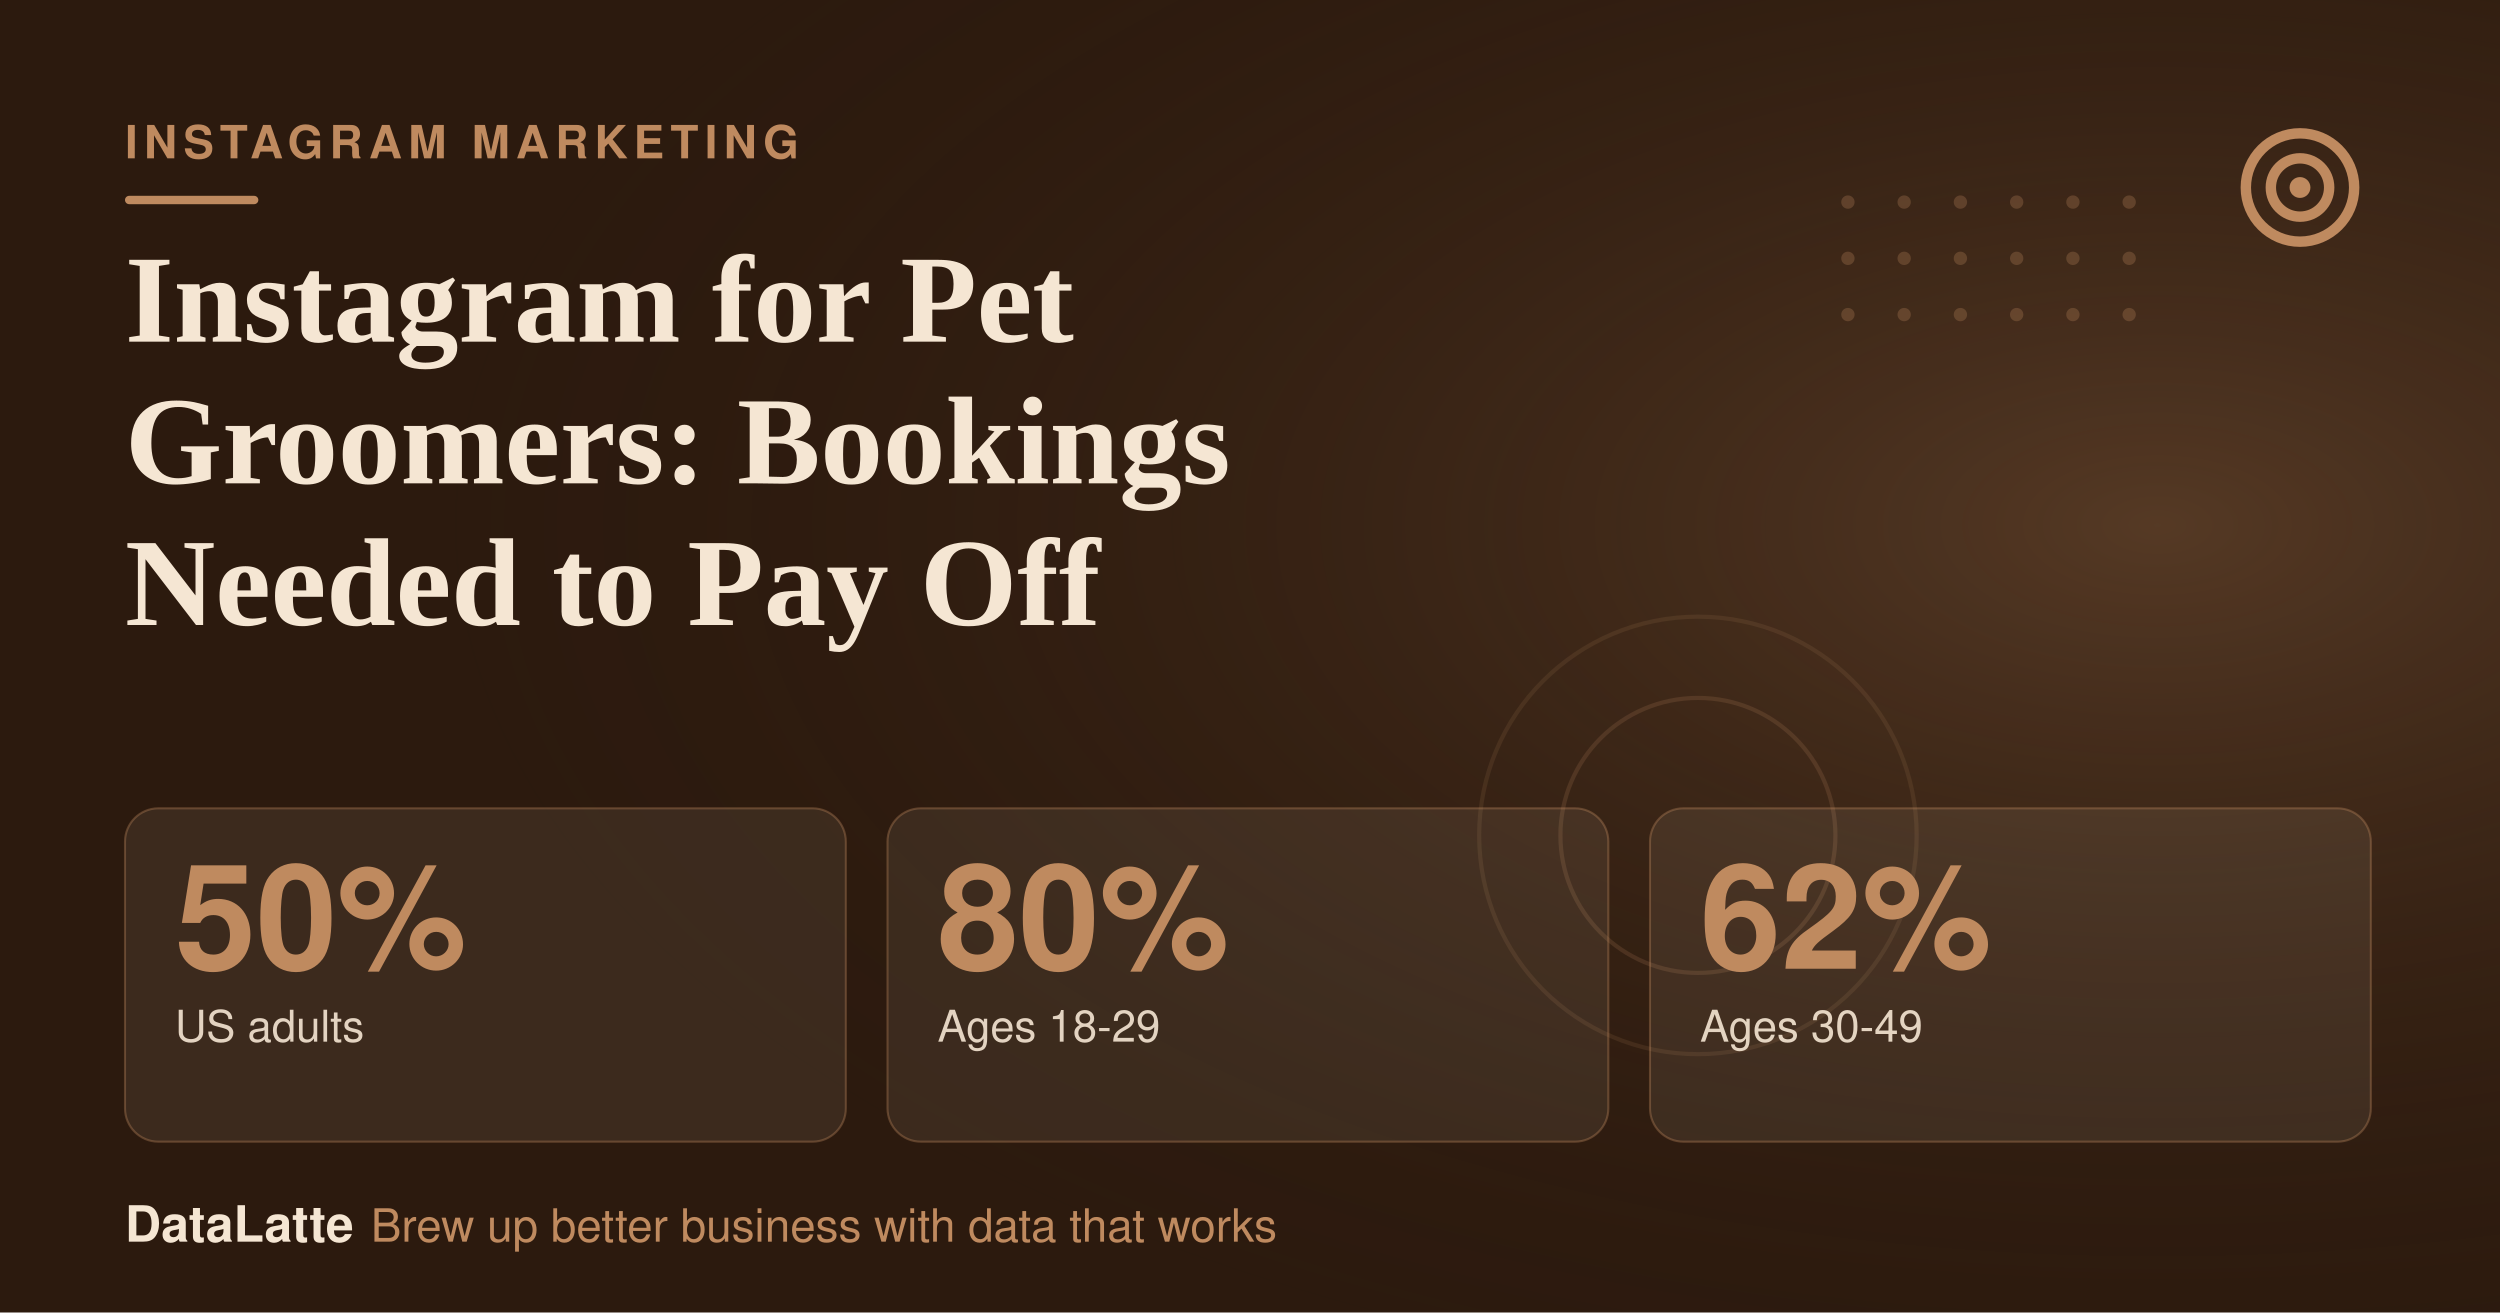
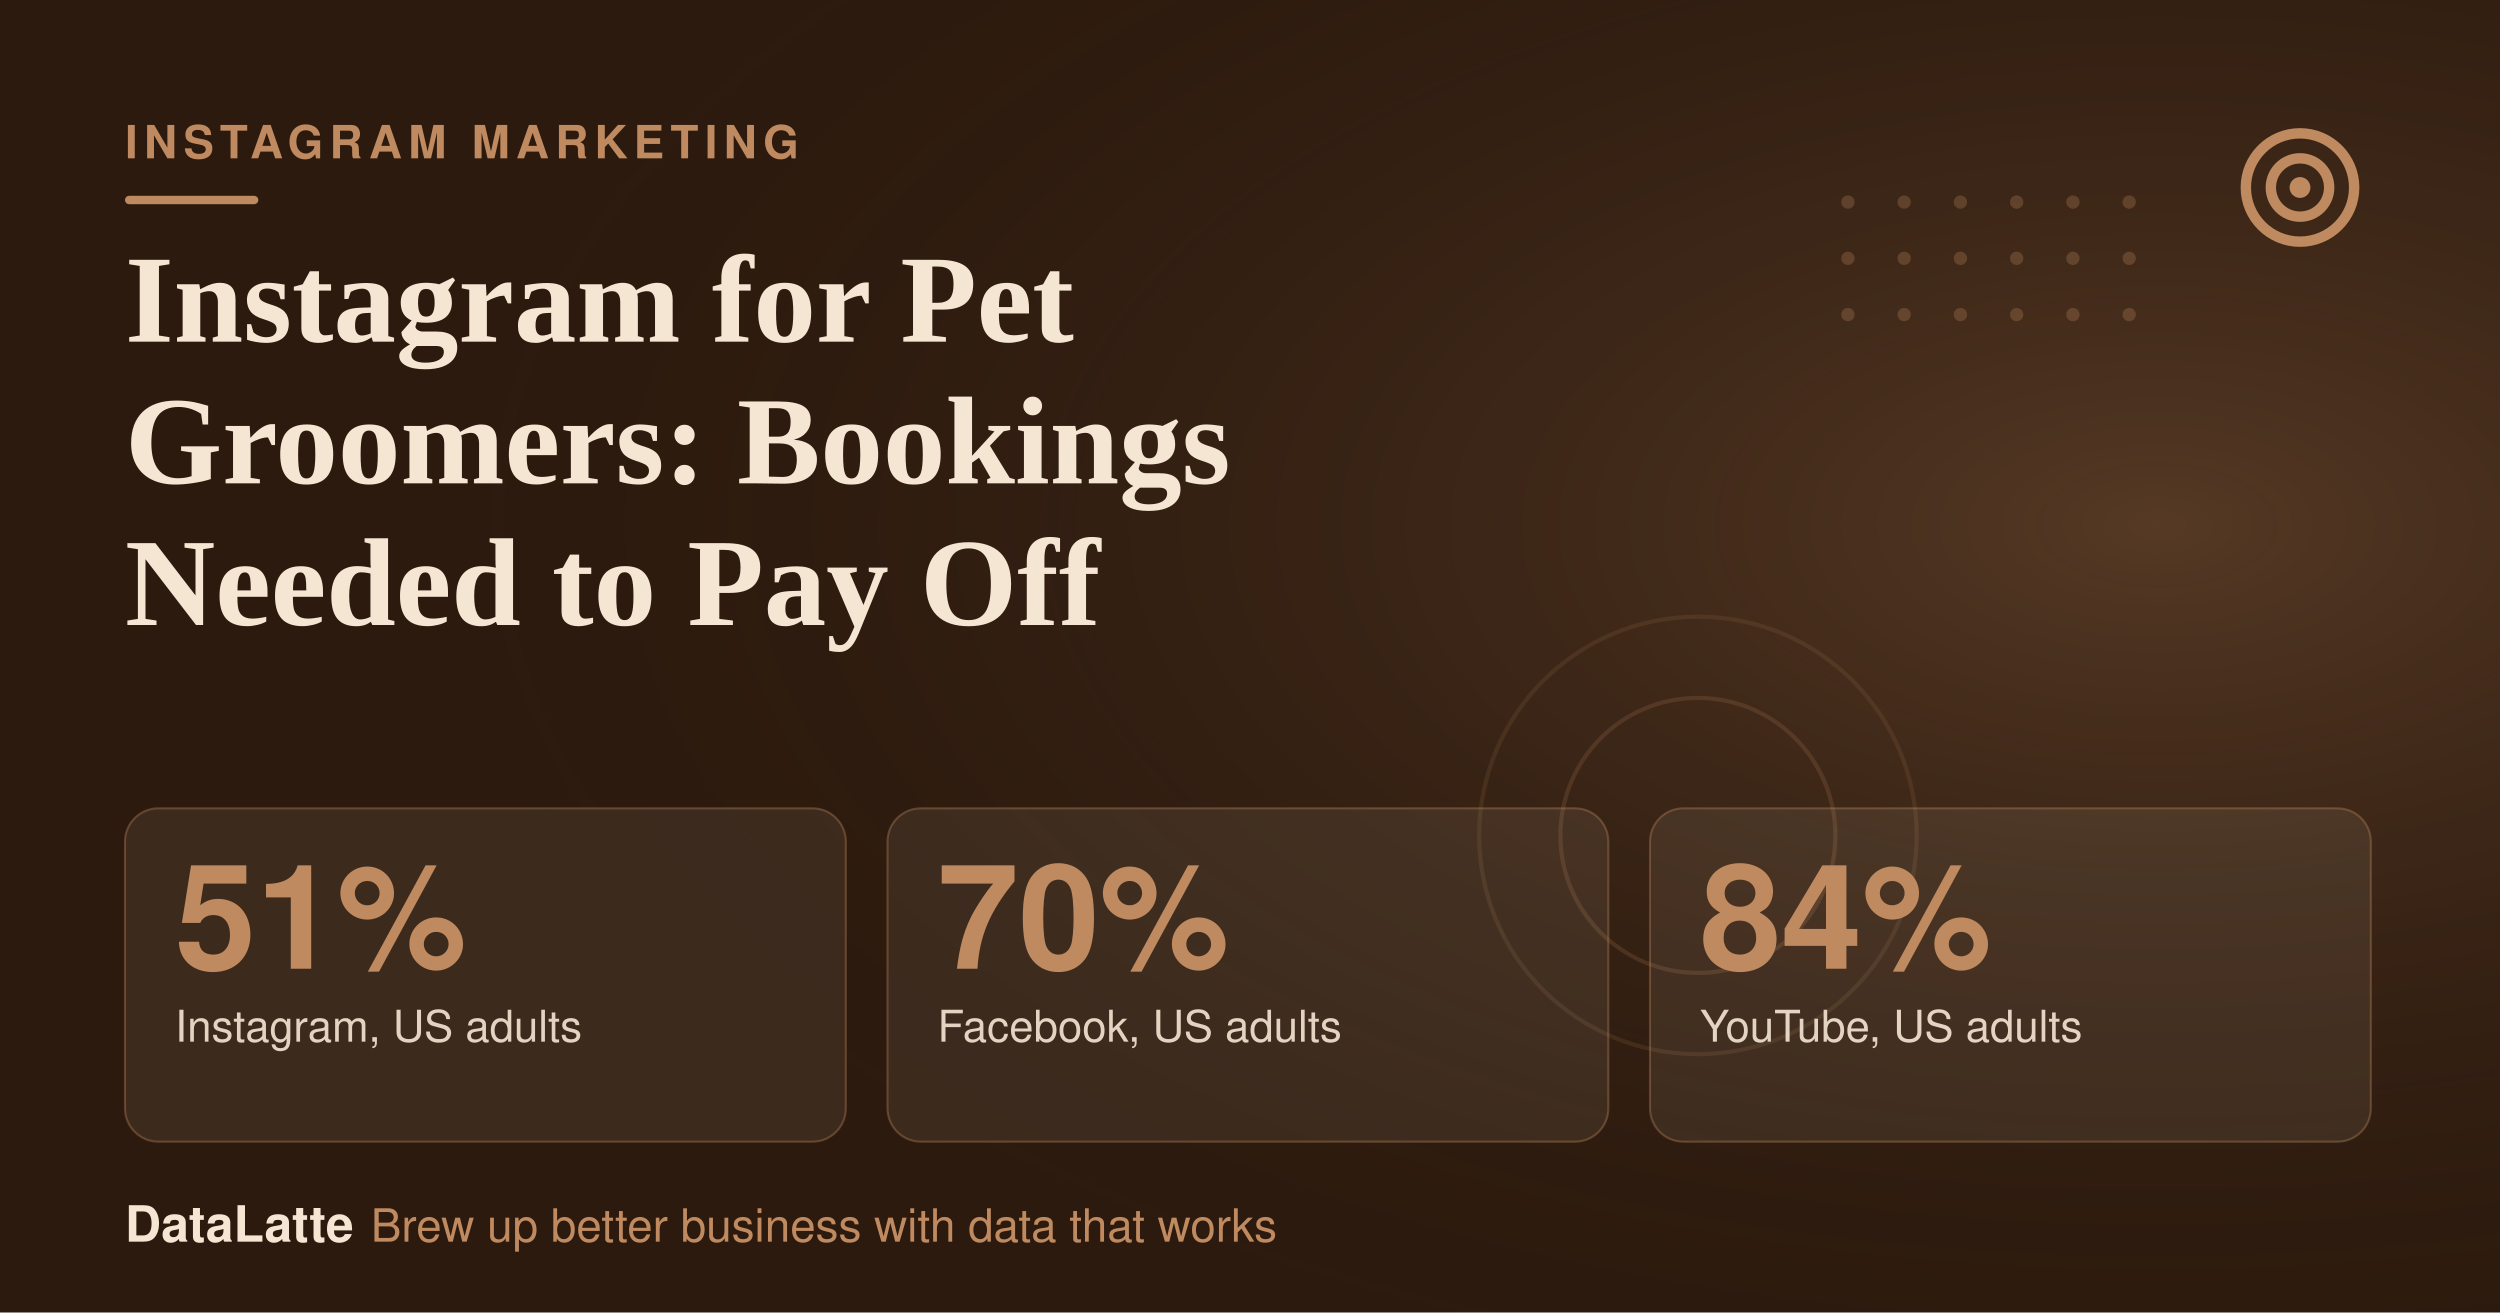
<svg xmlns="http://www.w3.org/2000/svg" width="1200" height="630" viewBox="0 0 1200 630" role="img" aria-label="Instagram for Pet Groomers: Bookings Needed to Pay Off">
  <defs>
    <radialGradient id="g" cx="86%" cy="40%" r="70%">
      <stop offset="0" stop-color="#bf8a5f" stop-opacity="0.28" />
      <stop offset="1" stop-color="#2c1a0e" stop-opacity="0" />
    </radialGradient>
  </defs>
  <rect width="1200" height="630" fill="#2c1a0e" />
  <rect width="1200" height="630" fill="url(#g)" />
  <circle cx="887" cy="97" r="3.2" fill="#bf8a5f" fill-opacity="0.28" />
  <circle cx="887" cy="124" r="3.2" fill="#bf8a5f" fill-opacity="0.28" />
  <circle cx="887" cy="151" r="3.2" fill="#bf8a5f" fill-opacity="0.28" />
  <circle cx="914" cy="97" r="3.2" fill="#bf8a5f" fill-opacity="0.28" />
  <circle cx="914" cy="124" r="3.2" fill="#bf8a5f" fill-opacity="0.28" />
  <circle cx="914" cy="151" r="3.2" fill="#bf8a5f" fill-opacity="0.28" />
  <circle cx="941" cy="97" r="3.2" fill="#bf8a5f" fill-opacity="0.28" />
  <circle cx="941" cy="124" r="3.2" fill="#bf8a5f" fill-opacity="0.28" />
  <circle cx="941" cy="151" r="3.2" fill="#bf8a5f" fill-opacity="0.28" />
  <circle cx="968" cy="97" r="3.2" fill="#bf8a5f" fill-opacity="0.28" />
  <circle cx="968" cy="124" r="3.2" fill="#bf8a5f" fill-opacity="0.28" />
  <circle cx="968" cy="151" r="3.2" fill="#bf8a5f" fill-opacity="0.28" />
  <circle cx="995" cy="97" r="3.2" fill="#bf8a5f" fill-opacity="0.28" />
  <circle cx="995" cy="124" r="3.2" fill="#bf8a5f" fill-opacity="0.28" />
  <circle cx="995" cy="151" r="3.2" fill="#bf8a5f" fill-opacity="0.28" />
  <circle cx="1022" cy="97" r="3.2" fill="#bf8a5f" fill-opacity="0.28" />
  <circle cx="1022" cy="124" r="3.2" fill="#bf8a5f" fill-opacity="0.28" />
  <circle cx="1022" cy="151" r="3.2" fill="#bf8a5f" fill-opacity="0.28" />
  <circle cx="815" cy="401" r="66" fill="none" stroke="#bf8a5f" stroke-opacity="0.18" stroke-width="2" />
  <circle cx="815" cy="401" r="105" fill="none" stroke="#bf8a5f" stroke-opacity="0.13" stroke-width="2" />
  <g transform="translate(1076 62) scale(1.0)">
    <circle cx="28" cy="28" r="26" fill="none" stroke="#bf8a5f" stroke-width="5" />
    <circle cx="28" cy="28" r="14" fill="none" stroke="#bf8a5f" stroke-width="5" />
    <circle cx="28" cy="28" r="5" fill="#bf8a5f" />
  </g>
  <text x="60" y="76" font-family="Helvetica, Arial, sans-serif" font-size="22" font-weight="700" fill="#bf8a5f" letter-spacing="3">INSTAGRAM MARKETING</text>
  <rect x="60" y="94" width="64" height="4" rx="2" fill="#bf8a5f" />
  <text x="60" y="164" font-family="Georgia, 'Times New Roman', serif" font-size="60" font-weight="700" fill="#f5e6d3">Instagram for Pet</text>
  <text x="60" y="232" font-family="Georgia, 'Times New Roman', serif" font-size="60" font-weight="700" fill="#f5e6d3">Groomers: Bookings</text>
  <text x="60" y="300" font-family="Georgia, 'Times New Roman', serif" font-size="60" font-weight="700" fill="#f5e6d3">Needed to Pay Off</text>
  <rect x="60" y="388" width="346" height="160" rx="16" fill="#f5e6d3" fill-opacity="0.08" stroke="#bf8a5f" stroke-opacity="0.35" />
-   <text x="84" y="465" font-family="Helvetica, Arial, sans-serif" font-size="70" font-weight="800" fill="#bf8a5f">50%</text>
-   <text x="84" y="500" font-family="Helvetica, Arial, sans-serif" font-size="21" fill="#f5e6d3" fill-opacity="0.9">US adults</text>
+   <text x="84" y="465" font-family="Helvetica, Arial, sans-serif" font-size="70" font-weight="800" fill="#bf8a5f">51%</text>
+   <text x="84" y="500" font-family="Helvetica, Arial, sans-serif" font-size="21" fill="#f5e6d3" fill-opacity="0.9">Instagram, US adults</text>
  <rect x="426" y="388" width="346" height="160" rx="16" fill="#f5e6d3" fill-opacity="0.08" stroke="#bf8a5f" stroke-opacity="0.35" />
-   <text x="450" y="465" font-family="Helvetica, Arial, sans-serif" font-size="70" font-weight="800" fill="#bf8a5f">80%</text>
-   <text x="450" y="500" font-family="Helvetica, Arial, sans-serif" font-size="21" fill="#f5e6d3" fill-opacity="0.9">Ages 18-29</text>
+   <text x="450" y="465" font-family="Helvetica, Arial, sans-serif" font-size="70" font-weight="800" fill="#bf8a5f">70%</text>
+   <text x="450" y="500" font-family="Helvetica, Arial, sans-serif" font-size="21" fill="#f5e6d3" fill-opacity="0.9">Facebook, US adults</text>
  <rect x="792" y="388" width="346" height="160" rx="16" fill="#f5e6d3" fill-opacity="0.08" stroke="#bf8a5f" stroke-opacity="0.35" />
-   <text x="816" y="465" font-family="Helvetica, Arial, sans-serif" font-size="70" font-weight="800" fill="#bf8a5f">62%</text>
-   <text x="816" y="500" font-family="Helvetica, Arial, sans-serif" font-size="21" fill="#f5e6d3" fill-opacity="0.9">Ages 30-49</text>
+   <text x="816" y="465" font-family="Helvetica, Arial, sans-serif" font-size="70" font-weight="800" fill="#bf8a5f">84%</text>
+   <text x="816" y="500" font-family="Helvetica, Arial, sans-serif" font-size="21" fill="#f5e6d3" fill-opacity="0.9">YouTube, US adults</text>
  <text x="60" y="596" font-family="Helvetica, Arial, sans-serif" font-size="24" font-weight="700" fill="#f5e6d3">DataLatte</text>
  <text x="178" y="596" font-family="Helvetica, Arial, sans-serif" font-size="22" fill="#bf8a5f">Brew up better business with data that works</text>
</svg>
